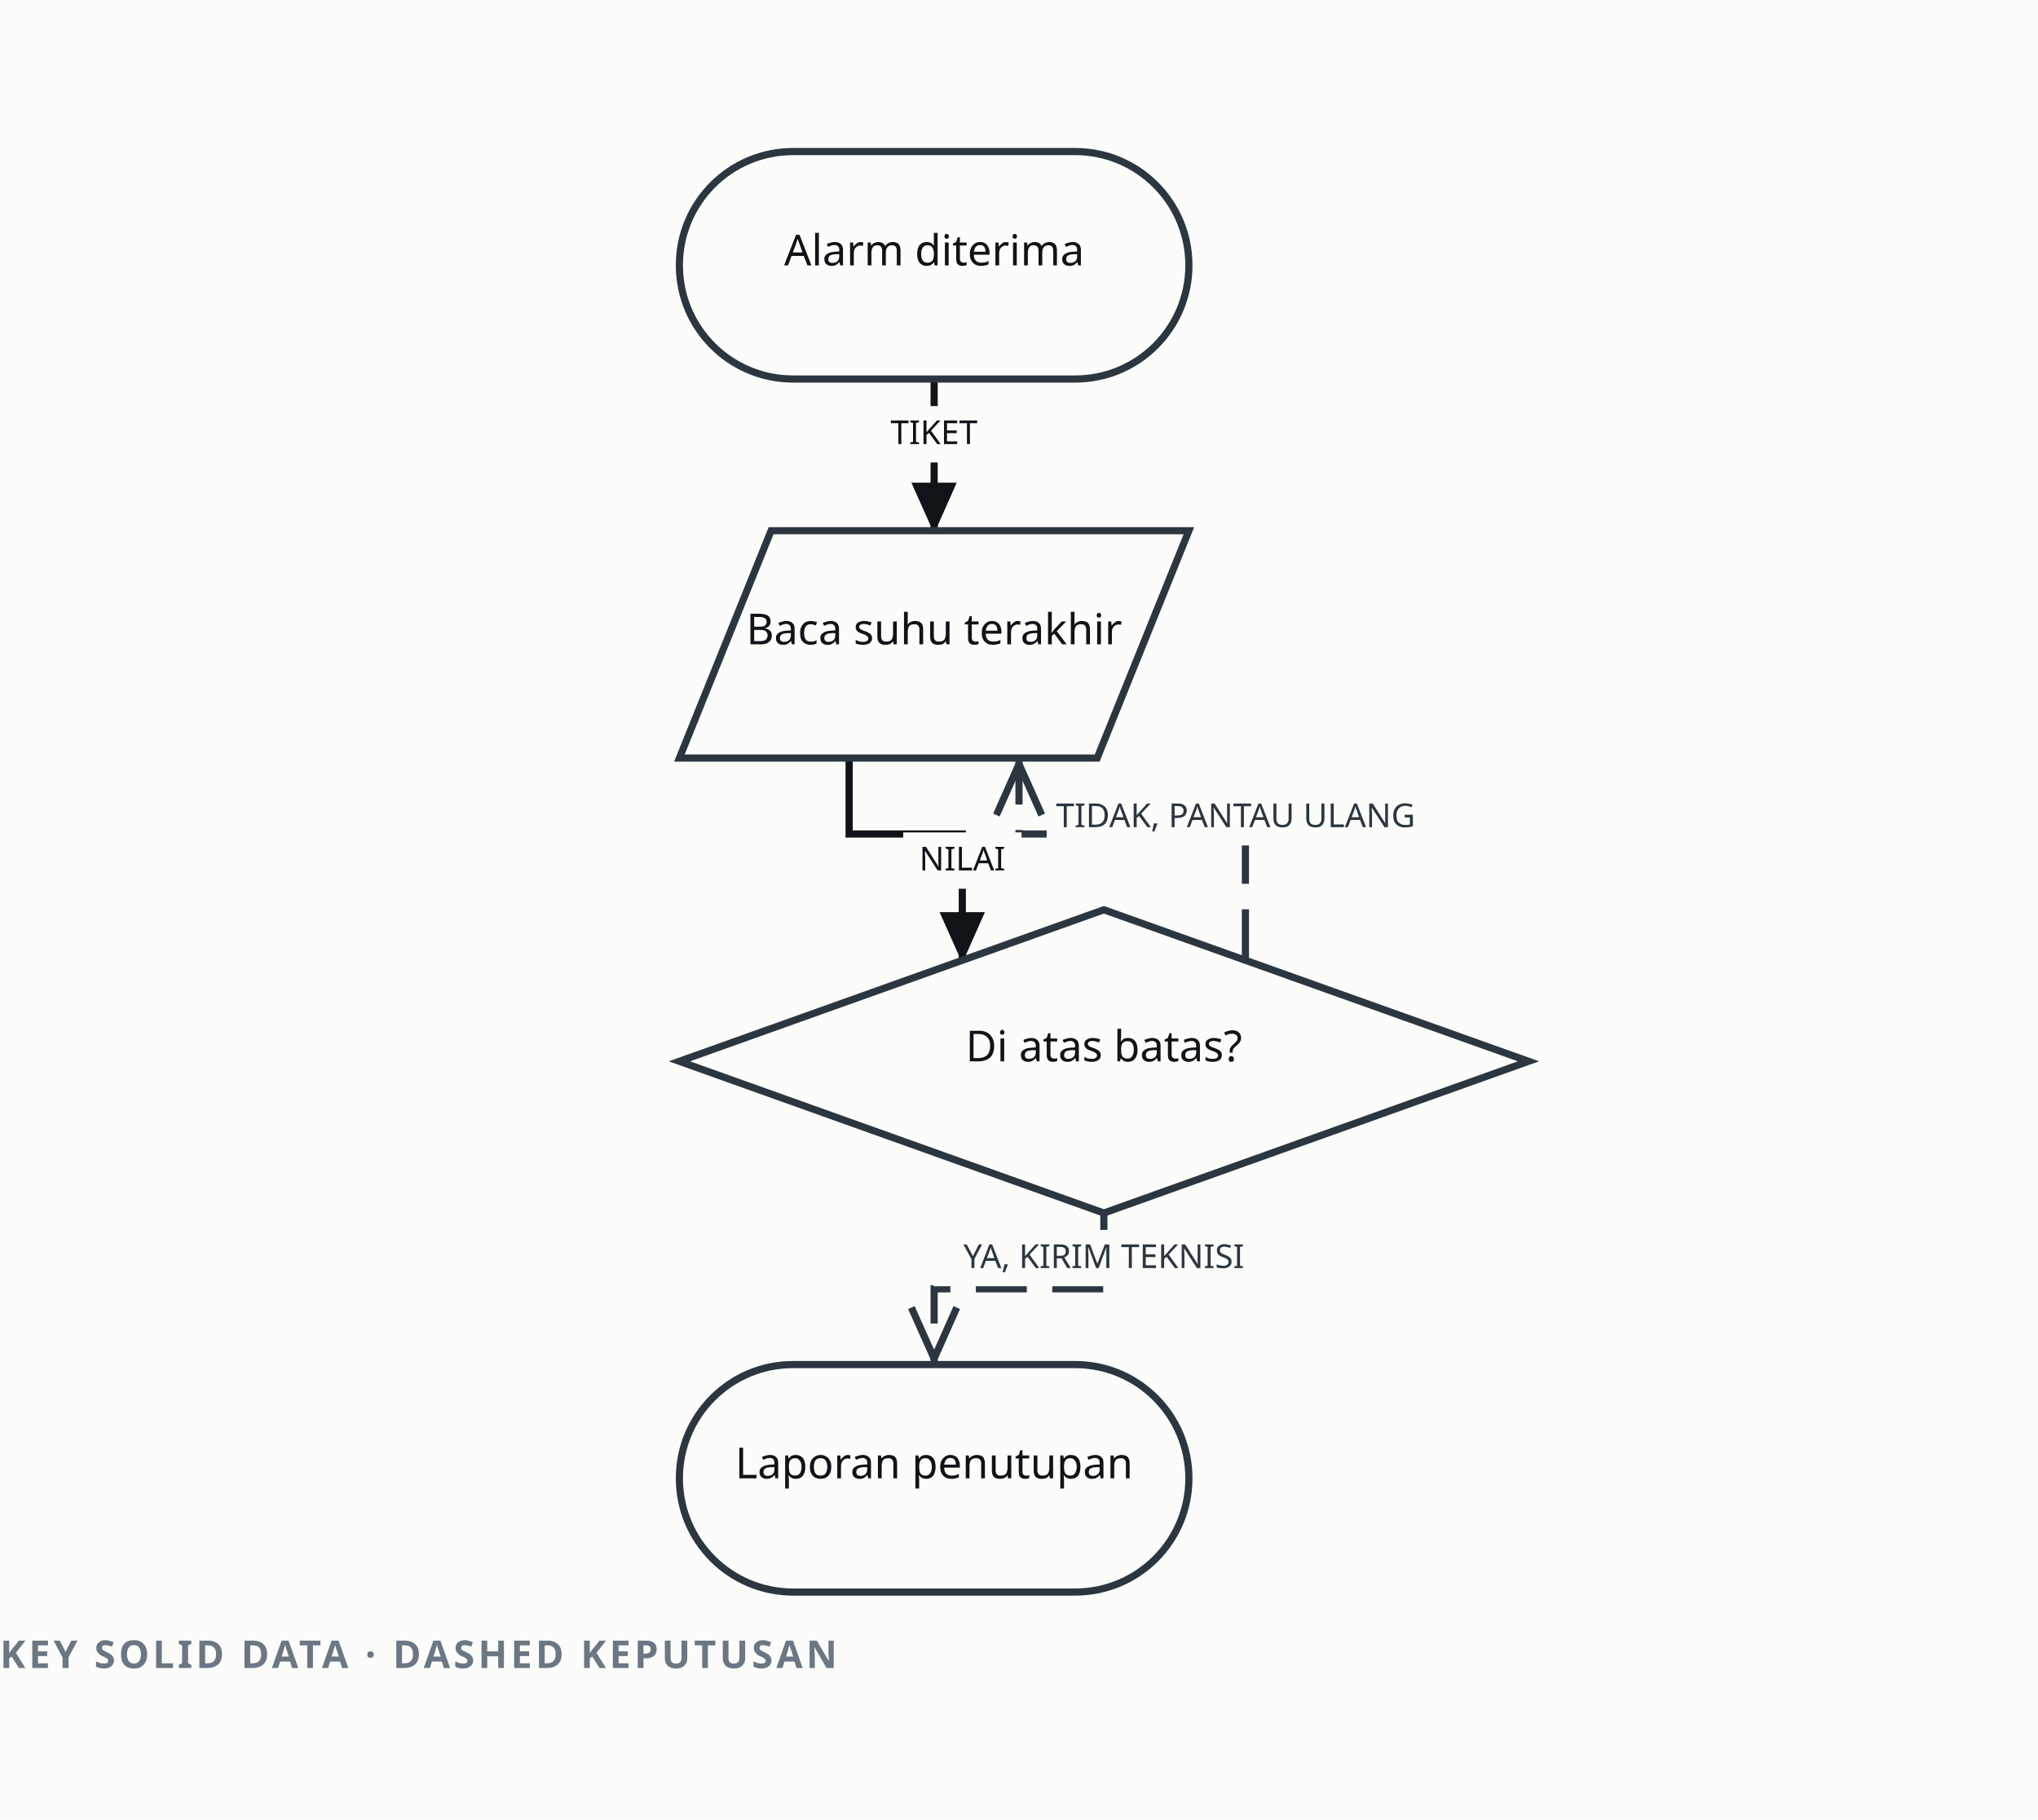
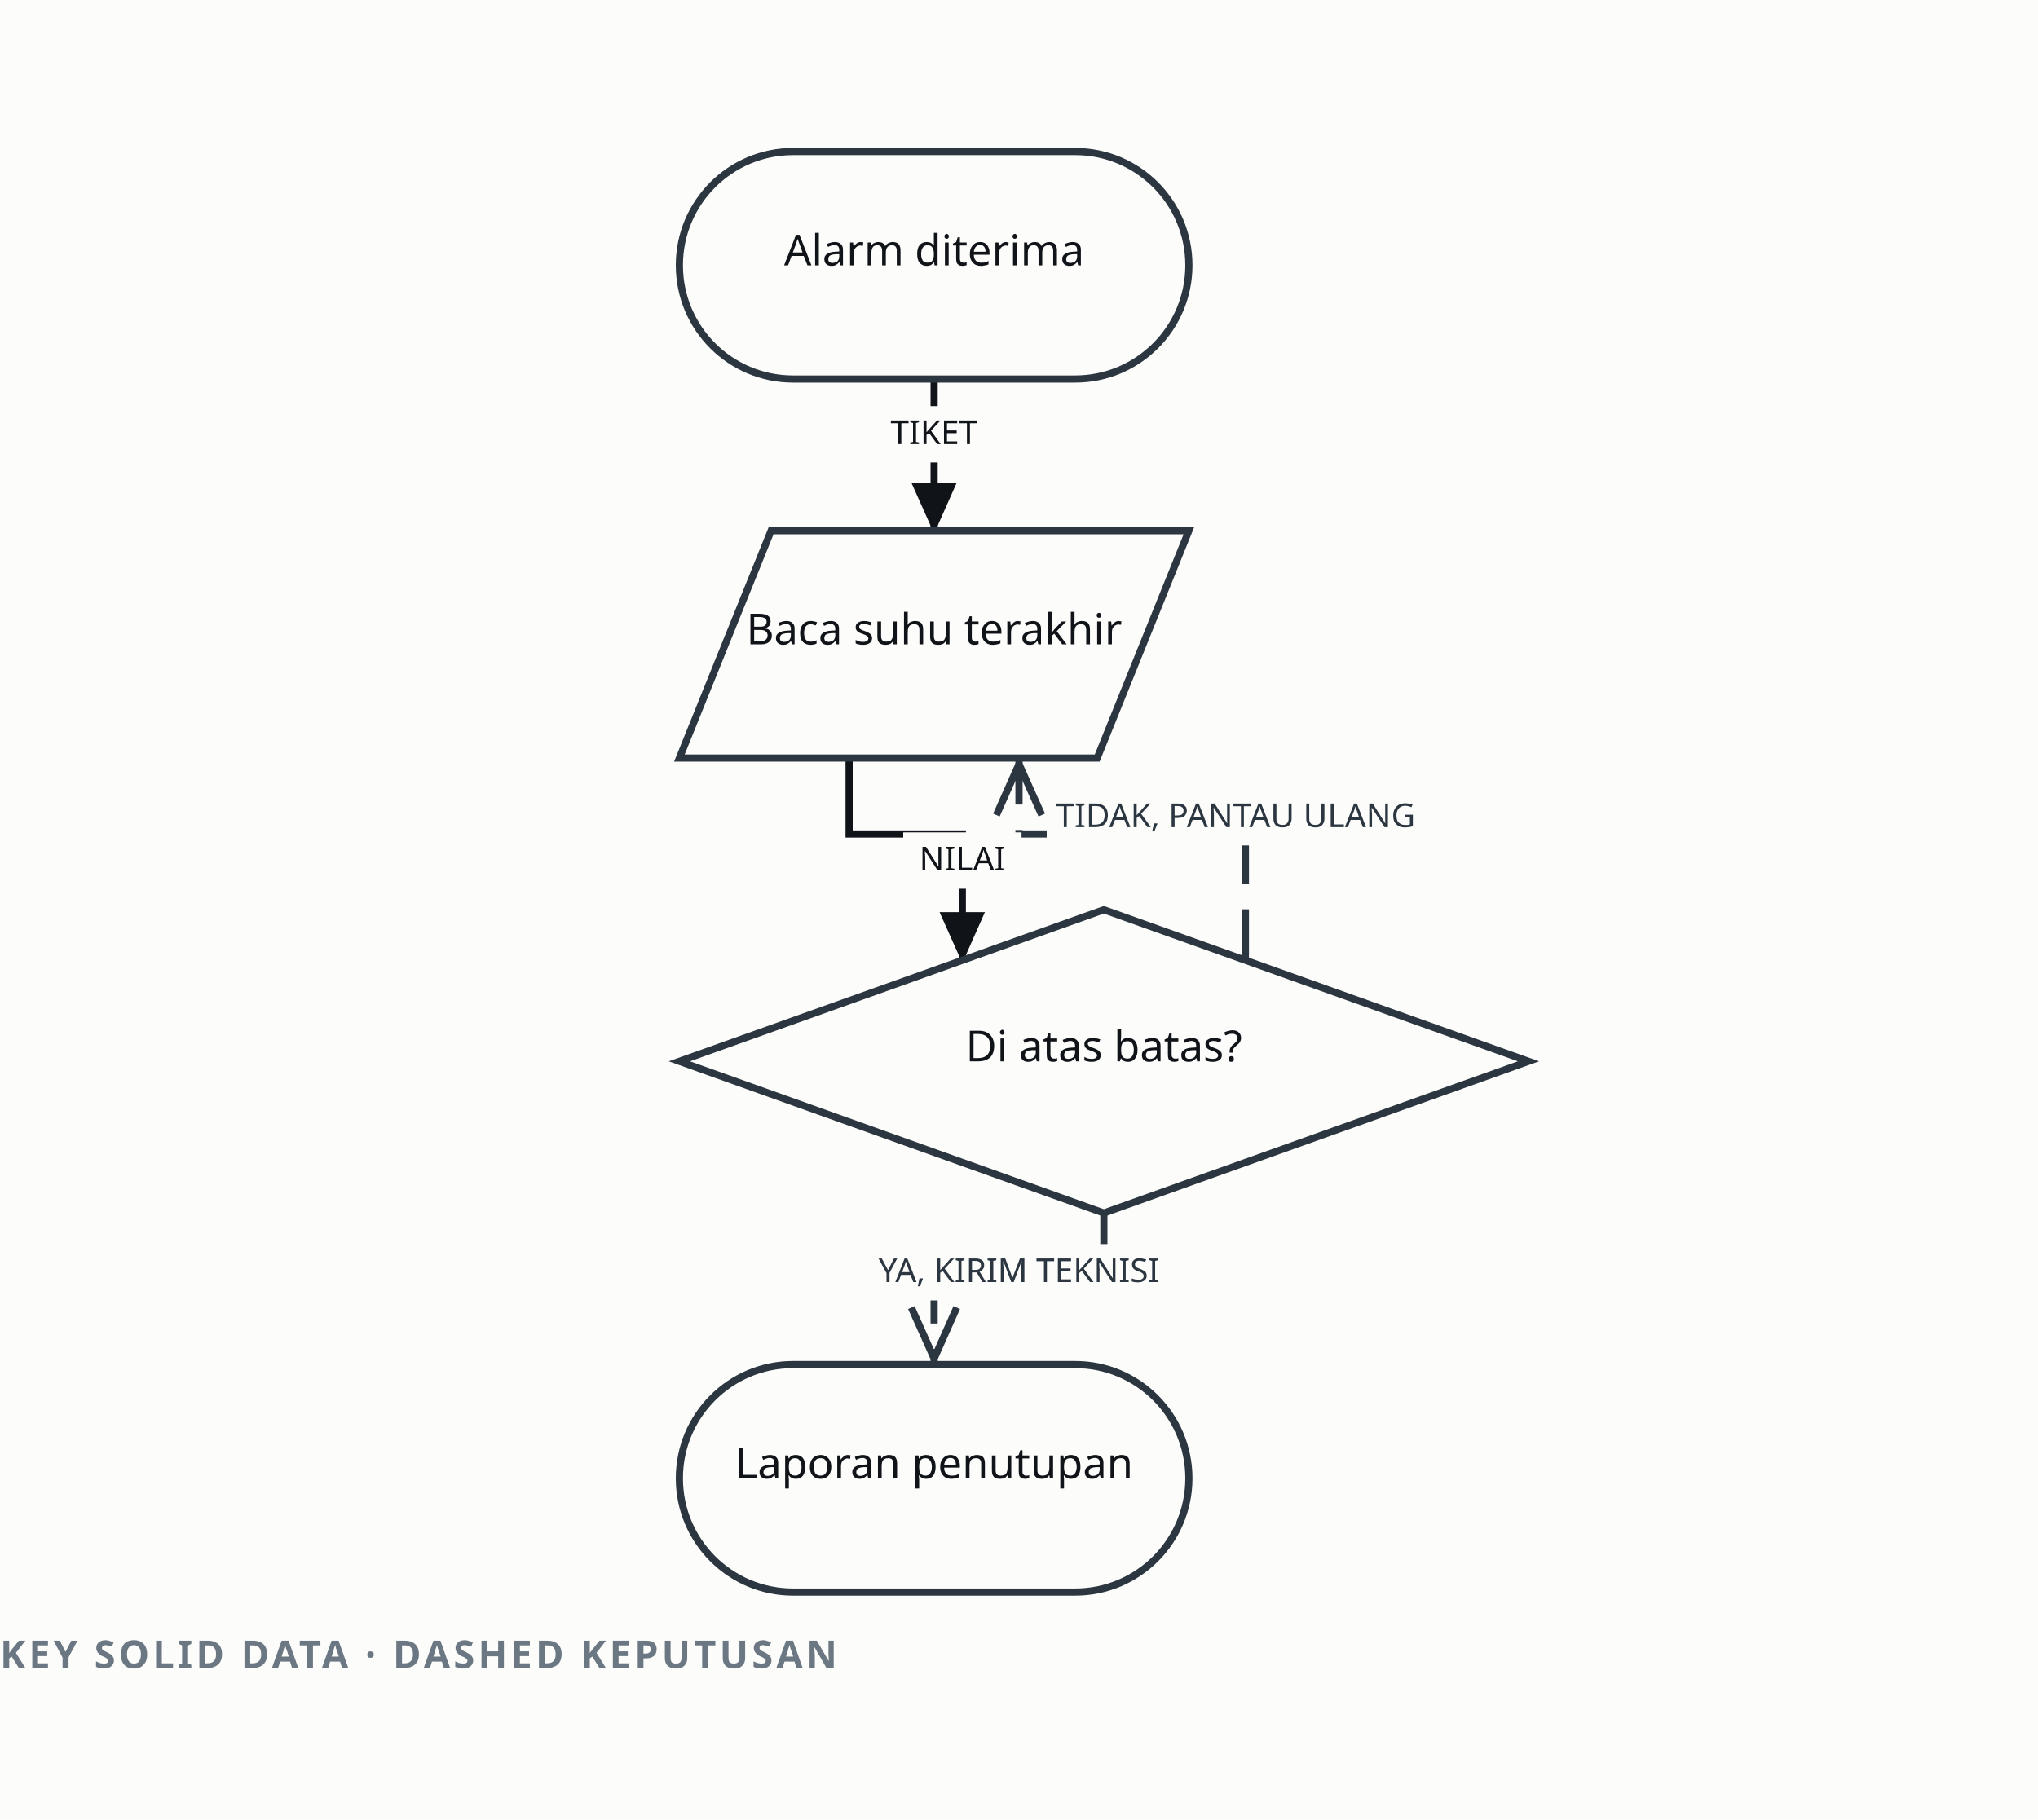
<svg xmlns="http://www.w3.org/2000/svg" width="128.0mm" height="114.3mm" viewBox="0 0 128.0 114.3" version="1.1">
  <defs>
    <marker id="head-control" markerUnits="userSpaceOnUse" markerWidth="5.2" markerHeight="4.85" refX="4.58" refY="2.42" orient="auto">
      <path d="M1.0,1.0 L4.2,2.42 L1.0,3.85" fill="none" stroke="#2B3640" stroke-width="0.45" />
    </marker>
    <marker id="head-data" markerUnits="userSpaceOnUse" markerWidth="5.2" markerHeight="4.85" refX="4.02" refY="2.42" orient="auto">
      <path d="M1.0,1.0 L4.2,2.42 L1.0,3.85 Z" fill="#101418" />
    </marker>
  </defs>
  <rect x="0" y="0" width="128.0" height="114.3" fill="#FCFCFB" />
  <path d="M 58.67 23.81 L 58.67 28.57 L 58.67 28.57 L 58.67 28.57 L 58.67 28.57 L 58.67 33.34" fill="none" stroke="#101418" stroke-width="0.45" marker-end="url(#head-data)" data-mark="link" data-series="data" data-index="0" />
  <path d="M 53.33 47.62 L 53.33 52.39 L 53.33 52.39 L 60.44 52.39 L 60.44 52.39 L 60.44 60.32" fill="none" stroke="#101418" stroke-width="0.45" marker-end="url(#head-data)" data-mark="link" data-series="data" data-index="1" />
  <path d="M 69.33 76.2 L 69.33 80.96 L 69.33 80.96 L 58.67 80.96 L 58.67 80.96 L 58.67 85.72" fill="none" stroke="#2B3640" stroke-width="0.45" stroke-dasharray="3.2,1.6" marker-end="url(#head-control)" data-mark="link" data-series="control" data-index="2" />
  <path d="M 78.22 60.32 L 78.22 52.39 L 78.22 52.39 L 64.0 52.39 L 64.0 52.39 L 64.0 47.62" fill="none" stroke="#2B3640" stroke-width="0.45" stroke-dasharray="3.2,1.6" marker-end="url(#head-control)" data-mark="link" data-series="control" data-index="3" />
  <rect x="54.95" y="25.51" width="7.43" height="3.54" fill="#FCFCFB" />
  <text x="58.67" y="27.9" font-family="IBM Plex Mono" font-size="2.081" font-weight="400" fill="#101418" text-anchor="middle">TIKET</text>
  <rect x="56.73" y="52.29" width="7.43" height="3.54" fill="#FCFCFB" />
  <text x="60.44" y="54.68" font-family="IBM Plex Mono" font-size="2.081" font-weight="400" fill="#101418" text-anchor="middle">NILAI</text>
-   <rect x="58.63" y="77.26" width="21.41" height="3.54" fill="#FCFCFB" />
-   <text x="69.33" y="79.66" font-family="IBM Plex Mono" font-size="2.081" font-weight="400" fill="#2B3640" text-anchor="middle">YA, KIRIM TEKNISI</text>
+   <rect x="53.29" y="78.15" width="21.41" height="3.54" fill="#FCFCFB" />
+   <text x="64.0" y="80.54" font-family="IBM Plex Mono" font-size="2.081" font-weight="400" fill="#2B3640" text-anchor="middle">YA, KIRIM TEKNISI</text>
  <rect x="65.74" y="49.57" width="23.75" height="3.54" fill="#FCFCFB" />
  <text x="77.61" y="51.96" font-family="IBM Plex Mono" font-size="2.081" font-weight="400" fill="#2B3640" text-anchor="middle">TIDAK, PANTAU ULANG</text>
  <rect x="42.67" y="9.52" width="32.0" height="14.29" rx="7.14" ry="7.14" data-node="mulai" fill="none" stroke="#2B3640" stroke-width="0.45" data-mark="node" data-index="0" />
  <text x="58.67" y="16.67" font-family="IBM Plex Sans Condensed" font-size="2.681" font-weight="400" fill="#101418" text-anchor="middle">Alarm diterima</text>
  <polygon points="48.43,33.34 74.67,33.34 68.91,47.62 42.67,47.62" data-node="baca" fill="none" stroke="#2B3640" stroke-width="0.45" data-mark="node" data-index="1" />
  <text x="58.67" y="40.48" font-family="IBM Plex Sans Condensed" font-size="2.681" font-weight="400" fill="#101418" text-anchor="middle">Baca suhu terakhir</text>
  <polygon points="69.33,57.15 96.0,66.67 69.33,76.2 42.67,66.67" data-node="cek" fill="none" stroke="#2B3640" stroke-width="0.45" data-mark="node" data-index="2" />
  <text x="69.33" y="66.67" font-family="IBM Plex Sans Condensed" font-size="2.681" font-weight="400" fill="#101418" text-anchor="middle">Di atas batas?</text>
  <rect x="42.67" y="85.72" width="32.0" height="14.29" rx="7.14" ry="7.14" data-node="selesai" fill="none" stroke="#2B3640" stroke-width="0.45" data-mark="node" data-index="3" />
  <text x="58.67" y="92.87" font-family="IBM Plex Sans Condensed" font-size="2.681" font-weight="400" fill="#101418" text-anchor="middle">Laporan penutupan</text>
  <text x="0" y="104.78" font-family="IBM Plex Sans Condensed" font-size="2.399" font-weight="600" fill="#6B7783" text-anchor="start" letter-spacing="0.216">KEY  SOLID DATA  ·  DASHED KEPUTUSAN</text>
</svg>
